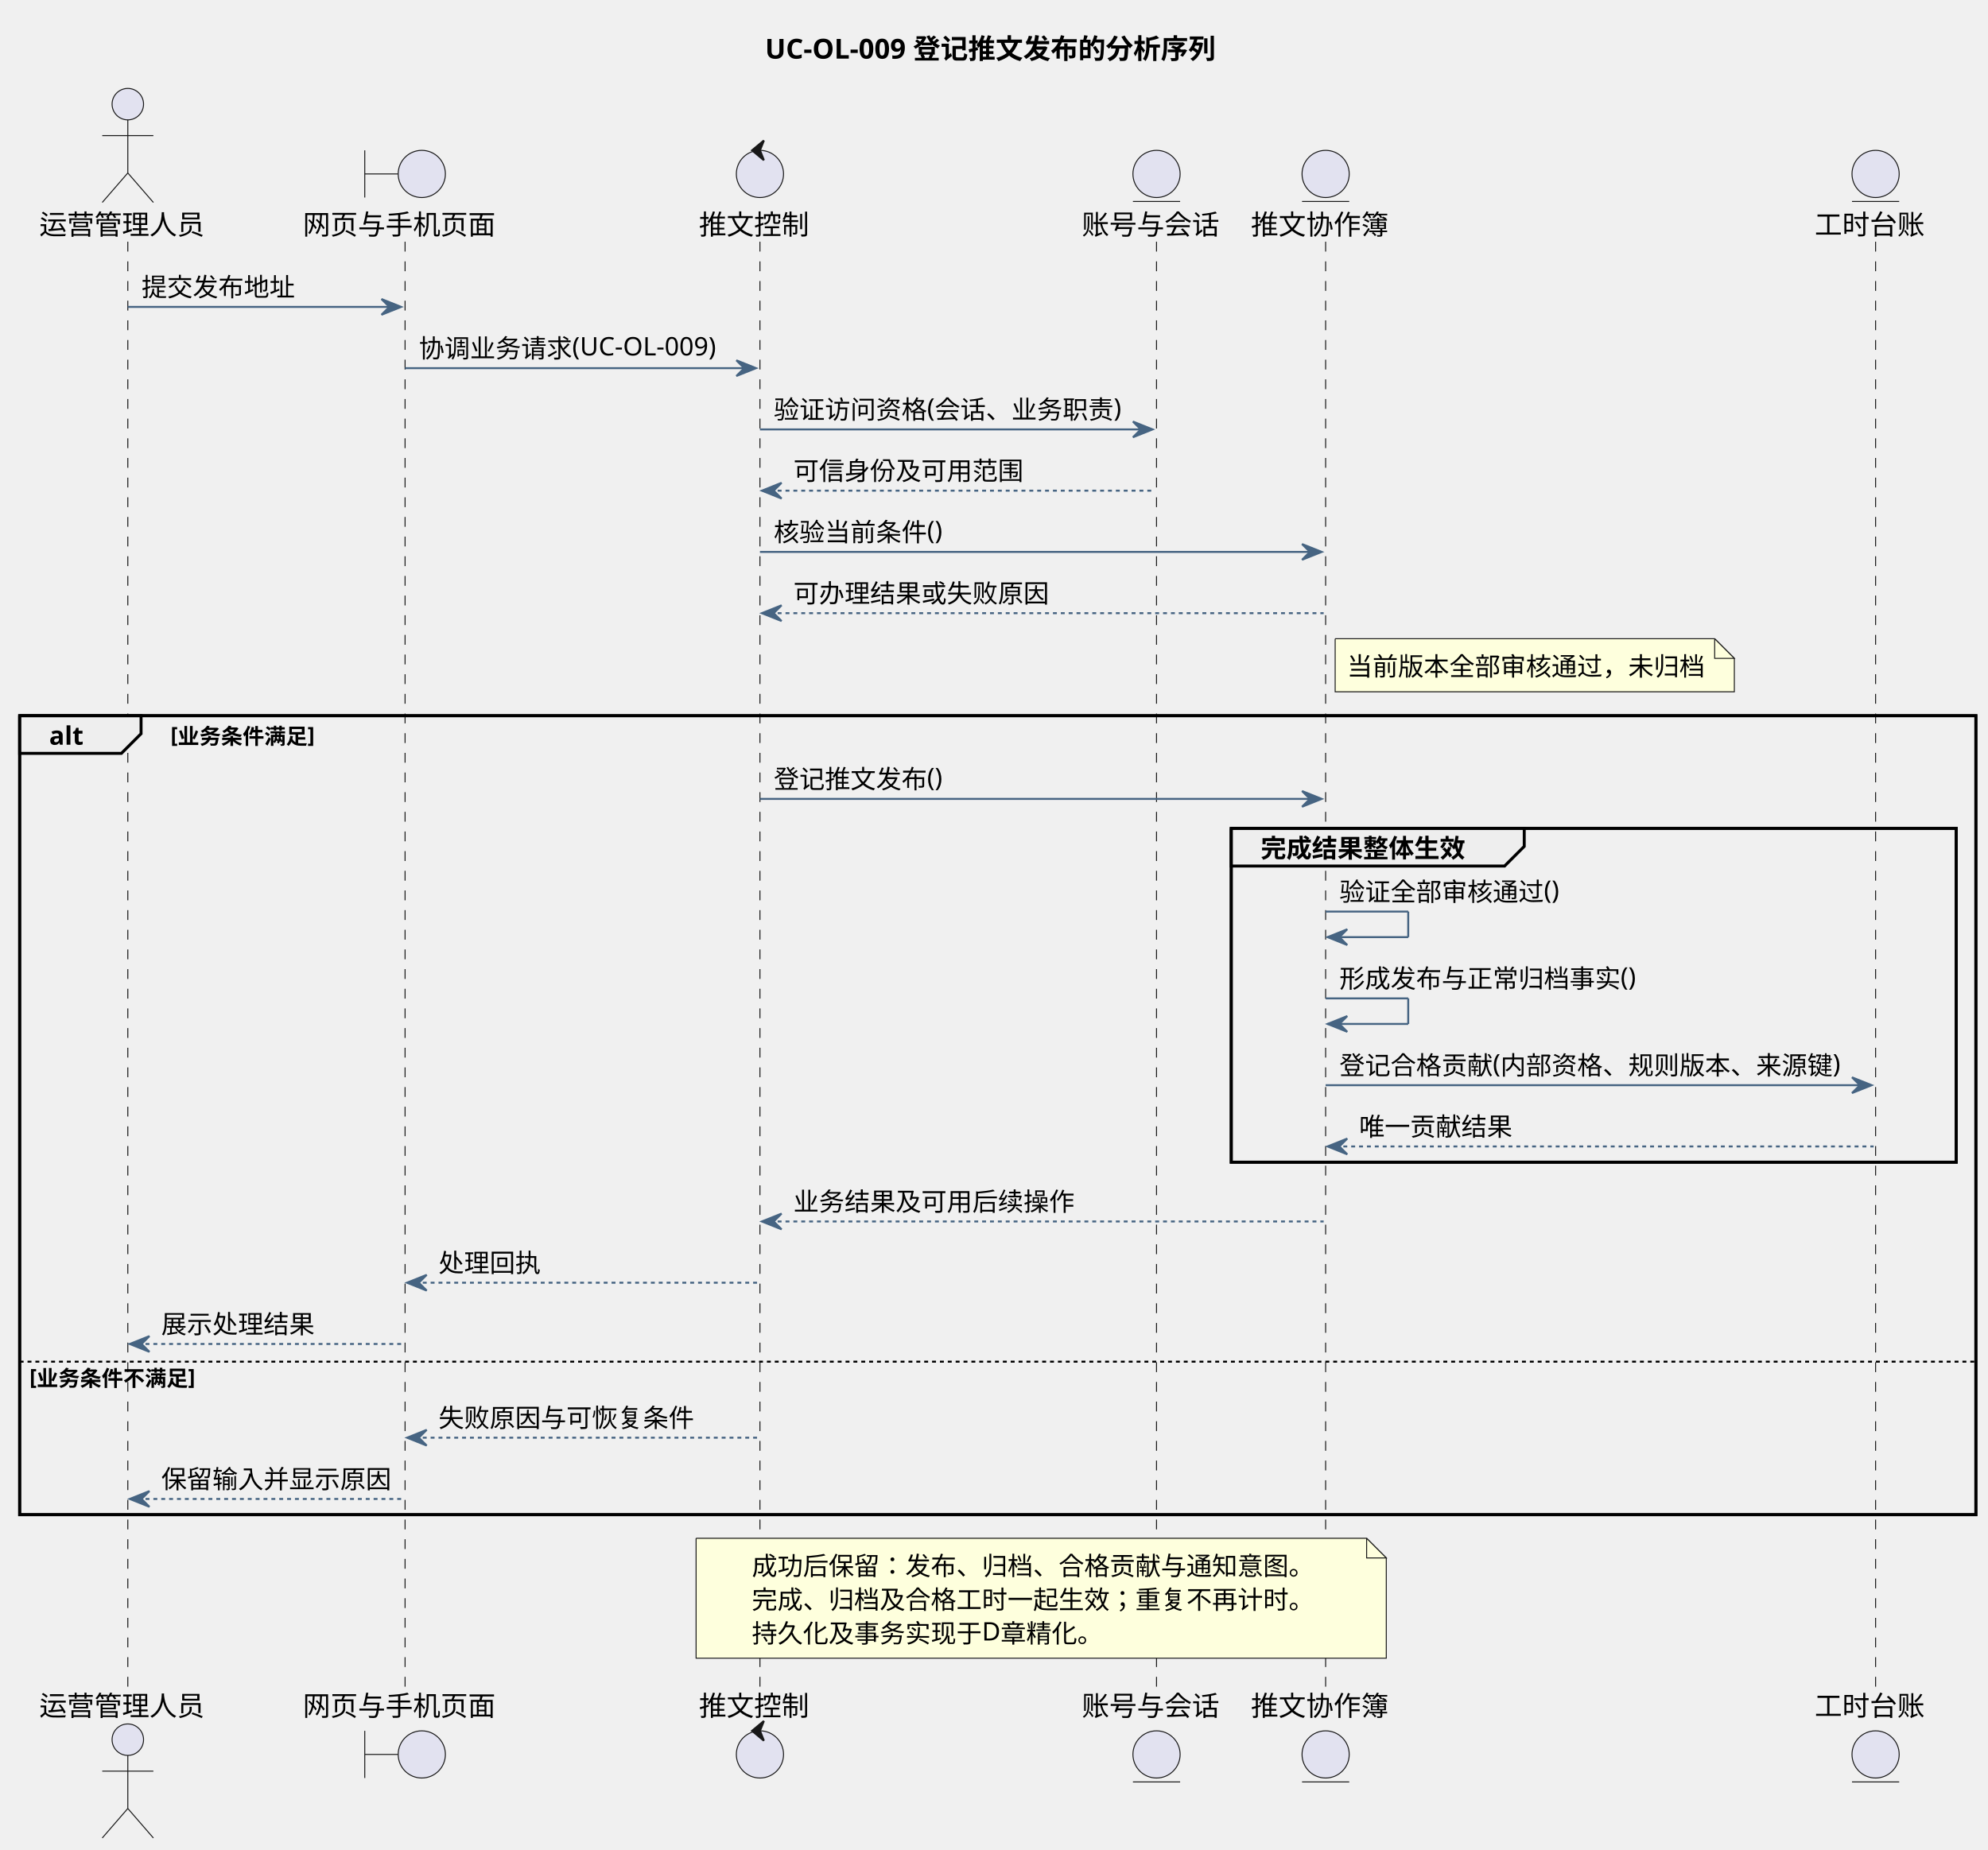
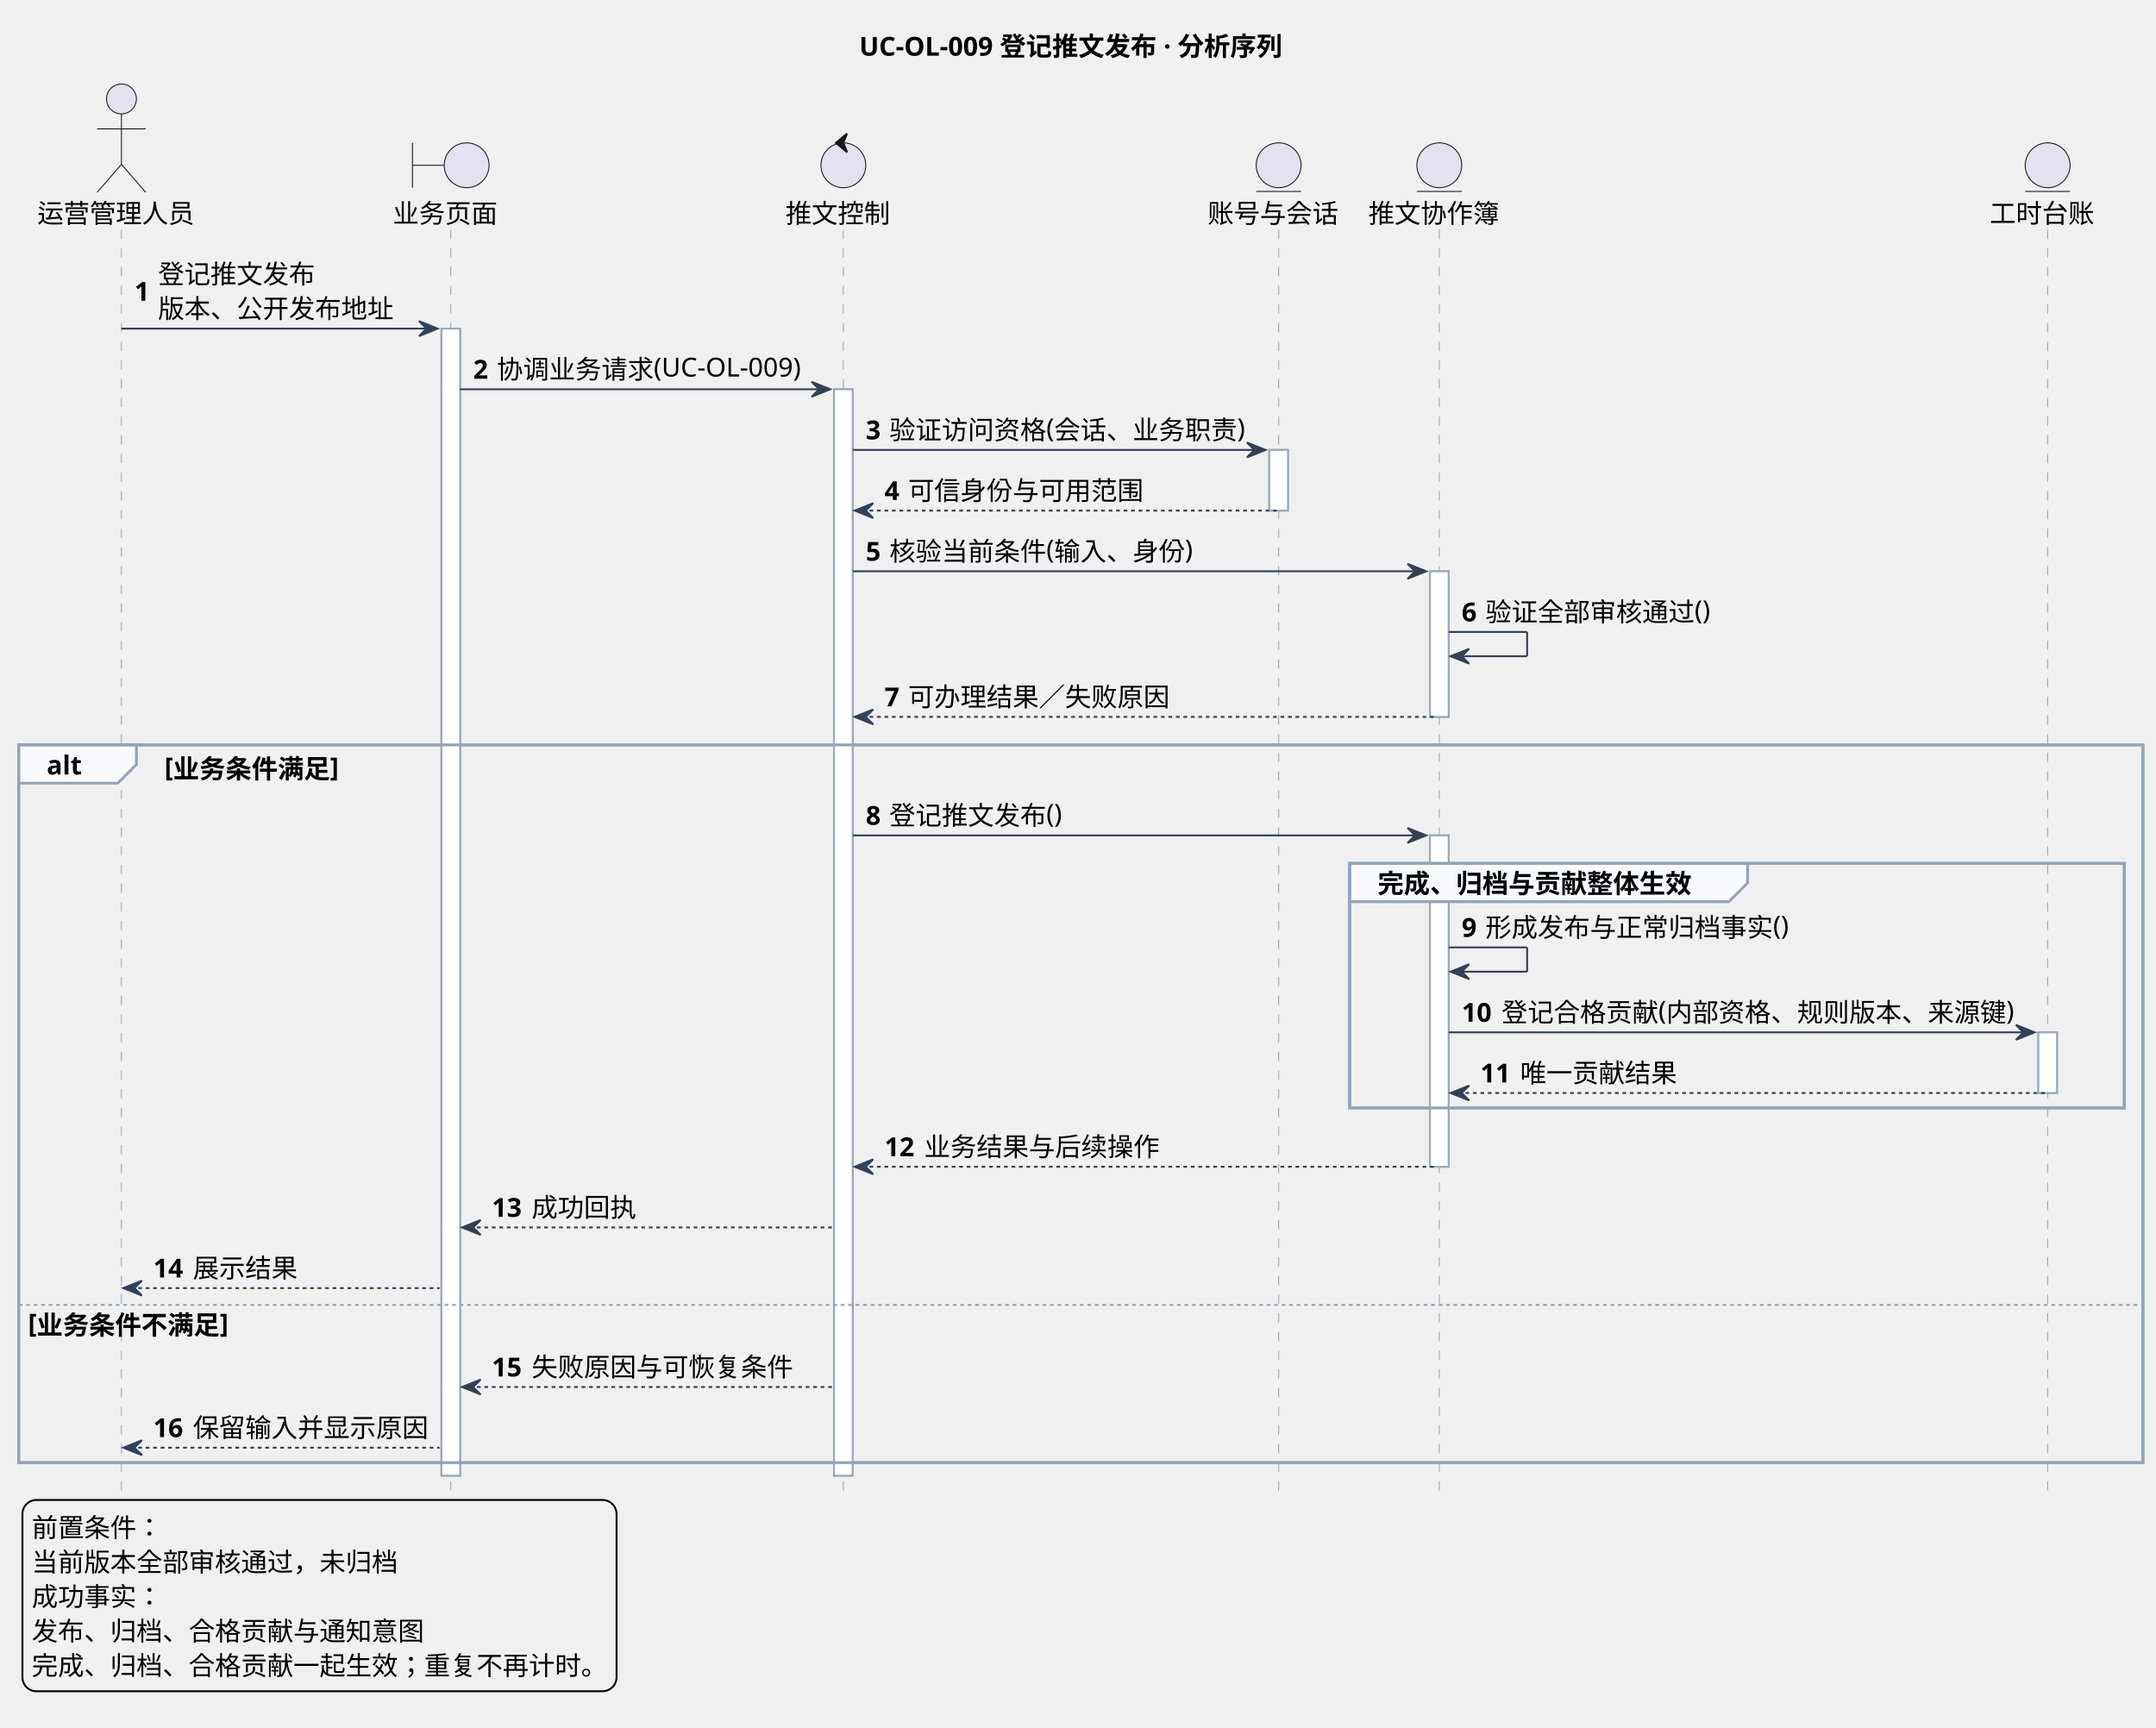
- <svg xmlns="http://www.w3.org/2000/svg" contentStyleType="text/css" height="941px" preserveAspectRatio="none" style="width:1011px;height:941px;background:#FFFFFF;" version="1.1" viewBox="0 0 1011 941" width="1011px" zoomAndPan="magnify">
+ <svg xmlns="http://www.w3.org/2000/svg" contentStyleType="text/css" height="925px" preserveAspectRatio="none" style="width:1154px;height:925px;background:#FFFFFF;" version="1.1" viewBox="0 0 1154 925" width="1154px" zoomAndPan="magnify">
  <defs />
  <g>
-     <text fill="#000000" font-family="Microsoft YaHei" font-size="14" font-weight="bold" lengthAdjust="spacing" textLength="235.703" x="389.067" y="29.814">UC-OL-009 登记推文发布的分析序列</text>
-     <rect fill="none" height="406.411" style="stroke:#000000;stroke-width:1.5;" width="994.837" x="10" y="364.059" />
-     <rect fill="none" height="169.789" style="stroke:#000000;stroke-width:1.5;" width="368.684" x="626.153" y="421.375" />
-     <line style="stroke:#181818;stroke-width:0.5;stroke-dasharray:5.0,5.0;" x1="65" x2="65" y1="122.955" y2="858.943" />
-     <line style="stroke:#181818;stroke-width:0.5;stroke-dasharray:5.0,5.0;" x1="206" x2="206" y1="122.955" y2="858.943" />
-     <line style="stroke:#181818;stroke-width:0.5;stroke-dasharray:5.0,5.0;" x1="386.47" x2="386.47" y1="122.955" y2="858.943" />
-     <line style="stroke:#181818;stroke-width:0.5;stroke-dasharray:5.0,5.0;" x1="588.153" x2="588.153" y1="122.955" y2="858.943" />
-     <line style="stroke:#181818;stroke-width:0.5;stroke-dasharray:5.0,5.0;" x1="674.153" x2="674.153" y1="122.955" y2="858.943" />
-     <line style="stroke:#181818;stroke-width:0.5;stroke-dasharray:5.0,5.0;" x1="953.837" x2="953.837" y1="122.955" y2="858.943" />
+     <text fill="#000000" font-family="Microsoft YaHei" font-size="14" font-weight="bold" lengthAdjust="spacing" textLength="236.195" x="459.908" y="29.814">UC-OL-009 登记推文发布 · 分析序列</text>
+     <rect fill="#FFFFFF" height="614.073" style="stroke:#9AA8B8;stroke-width:1.0;" width="10" x="236.268" y="175.91" />
+     <rect fill="#FFFFFF" height="581.596" style="stroke:#9AA8B8;stroke-width:1.0;" width="10" x="446.407" y="208.388" />
+     <rect fill="#FFFFFF" height="32.477" style="stroke:#9AA8B8;stroke-width:1.0;" width="10" x="679.393" y="240.865" />
+     <rect fill="#FFFFFF" height="77.955" style="stroke:#9AA8B8;stroke-width:1.0;" width="10" x="765.393" y="305.82" />
+     <rect fill="#FFFFFF" height="177.388" style="stroke:#9AA8B8;stroke-width:1.0;" width="10" x="765.393" y="447.208" />
+     <rect fill="#FFFFFF" height="32.477" style="stroke:#9AA8B8;stroke-width:1.0;" width="10" x="1091.012" y="552.641" />
+     <rect fill="none" height="384.208" style="stroke:#94A3B8;stroke-width:1.5;" width="1137.012" x="10" y="398.775" />
+     <rect fill="none" height="130.91" style="stroke:#94A3B8;stroke-width:1.5;" width="414.619" x="722.393" y="462.208" />
+     <line style="stroke:#9AA8B8;stroke-width:0.5;stroke-dasharray:5.0,5.0;" x1="65" x2="65" y1="122.955" y2="799.983" />
+     <line style="stroke:#9AA8B8;stroke-width:0.5;stroke-dasharray:5.0,5.0;" x1="241.268" x2="241.268" y1="122.955" y2="799.983" />
+     <line style="stroke:#9AA8B8;stroke-width:0.5;stroke-dasharray:5.0,5.0;" x1="451.407" x2="451.407" y1="122.955" y2="799.983" />
+     <line style="stroke:#9AA8B8;stroke-width:0.5;stroke-dasharray:5.0,5.0;" x1="684.393" x2="684.393" y1="122.955" y2="799.983" />
+     <line style="stroke:#9AA8B8;stroke-width:0.5;stroke-dasharray:5.0,5.0;" x1="770.393" x2="770.393" y1="122.955" y2="799.983" />
+     <line style="stroke:#9AA8B8;stroke-width:0.5;stroke-dasharray:5.0,5.0;" x1="1096.012" x2="1096.012" y1="122.955" y2="799.983" />
    <text fill="#000000" font-family="Microsoft YaHei" font-size="14" lengthAdjust="spacing" textLength="84" x="20" y="119.291">运营管理人员</text>
    <ellipse cx="65" cy="52.977" fill="#E2E2F0" rx="8" ry="8" style="stroke:#181818;stroke-width:0.5;" />
    <path d="M65,60.977 L65,87.978 M52,68.978 L78,68.978 M65,87.978 L52,102.978 M65,87.978 L78,102.978 " fill="none" style="stroke:#181818;stroke-width:0.5;" />
-     <text fill="#000000" font-family="Microsoft YaHei" font-size="14" lengthAdjust="spacing" textLength="84" x="20" y="872.756">运营管理人员</text>
-     <ellipse cx="65" cy="884.92" fill="#E2E2F0" rx="8" ry="8" style="stroke:#181818;stroke-width:0.5;" />
-     <path d="M65,892.92 L65,919.92 M52,900.92 L78,900.92 M65,919.92 L52,934.92 M65,919.92 L78,934.92 " fill="none" style="stroke:#181818;stroke-width:0.5;" />
-     <text fill="#000000" font-family="Microsoft YaHei" font-size="14" lengthAdjust="spacing" textLength="98" x="154" y="119.291">网页与手机页面</text>
-     <path d="M185.5,76.478 L185.5,100.478 M185.5,88.478 L202.5,88.478 " fill="none" style="stroke:#181818;stroke-width:0.5;" />
-     <ellipse cx="214.5" cy="88.478" fill="#E2E2F0" rx="12" ry="12" style="stroke:#181818;stroke-width:0.5;" />
-     <text fill="#000000" font-family="Microsoft YaHei" font-size="14" lengthAdjust="spacing" textLength="98" x="154" y="872.756">网页与手机页面</text>
-     <path d="M185.5,880.42 L185.5,904.42 M185.5,892.42 L202.5,892.42 " fill="none" style="stroke:#181818;stroke-width:0.5;" />
-     <ellipse cx="214.5" cy="892.42" fill="#E2E2F0" rx="12" ry="12" style="stroke:#181818;stroke-width:0.5;" />
-     <text fill="#000000" font-family="Microsoft YaHei" font-size="14" lengthAdjust="spacing" textLength="56" x="355.47" y="119.291">推文控制</text>
-     <ellipse cx="386.47" cy="88.478" fill="#E2E2F0" rx="12" ry="12" style="stroke:#181818;stroke-width:0.5;" />
-     <polygon fill="#181818" points="382.47,76.478,388.47,71.478,386.47,76.478,388.47,81.478,382.47,76.478" style="stroke:#181818;stroke-width:1.0;" />
-     <text fill="#000000" font-family="Microsoft YaHei" font-size="14" lengthAdjust="spacing" textLength="56" x="355.47" y="872.756">推文控制</text>
-     <ellipse cx="386.47" cy="892.42" fill="#E2E2F0" rx="12" ry="12" style="stroke:#181818;stroke-width:0.5;" />
-     <polygon fill="#181818" points="382.47,880.42,388.47,875.42,386.47,880.42,388.47,885.42,382.47,880.42" style="stroke:#181818;stroke-width:1.0;" />
-     <text fill="#000000" font-family="Microsoft YaHei" font-size="14" lengthAdjust="spacing" textLength="70" x="550.153" y="119.291">账号与会话</text>
-     <ellipse cx="588.153" cy="88.478" fill="#E2E2F0" rx="12" ry="12" style="stroke:#181818;stroke-width:0.5;" />
-     <line style="stroke:#181818;stroke-width:0.5;" x1="576.153" x2="600.153" y1="102.478" y2="102.478" />
-     <text fill="#000000" font-family="Microsoft YaHei" font-size="14" lengthAdjust="spacing" textLength="70" x="550.153" y="872.756">账号与会话</text>
-     <ellipse cx="588.153" cy="892.42" fill="#E2E2F0" rx="12" ry="12" style="stroke:#181818;stroke-width:0.5;" />
-     <line style="stroke:#181818;stroke-width:0.5;" x1="576.153" x2="600.153" y1="906.42" y2="906.42" />
-     <text fill="#000000" font-family="Microsoft YaHei" font-size="14" lengthAdjust="spacing" textLength="70" x="636.153" y="119.291">推文协作簿</text>
-     <ellipse cx="674.153" cy="88.478" fill="#E2E2F0" rx="12" ry="12" style="stroke:#181818;stroke-width:0.5;" />
-     <line style="stroke:#181818;stroke-width:0.5;" x1="662.153" x2="686.153" y1="102.478" y2="102.478" />
-     <text fill="#000000" font-family="Microsoft YaHei" font-size="14" lengthAdjust="spacing" textLength="70" x="636.153" y="872.756">推文协作簿</text>
-     <ellipse cx="674.153" cy="892.42" fill="#E2E2F0" rx="12" ry="12" style="stroke:#181818;stroke-width:0.5;" />
-     <line style="stroke:#181818;stroke-width:0.5;" x1="662.153" x2="686.153" y1="906.42" y2="906.42" />
-     <text fill="#000000" font-family="Microsoft YaHei" font-size="14" lengthAdjust="spacing" textLength="56" x="922.837" y="119.291">工时台账</text>
-     <ellipse cx="953.837" cy="88.478" fill="#E2E2F0" rx="12" ry="12" style="stroke:#181818;stroke-width:0.5;" />
-     <line style="stroke:#181818;stroke-width:0.5;" x1="941.837" x2="965.837" y1="102.478" y2="102.478" />
-     <text fill="#000000" font-family="Microsoft YaHei" font-size="14" lengthAdjust="spacing" textLength="56" x="922.837" y="872.756">工时台账</text>
-     <ellipse cx="953.837" cy="892.42" fill="#E2E2F0" rx="12" ry="12" style="stroke:#181818;stroke-width:0.5;" />
-     <line style="stroke:#181818;stroke-width:0.5;" x1="941.837" x2="965.837" y1="906.42" y2="906.42" />
-     <polygon fill="#466482" points="194,152.113,204,156.113,194,160.113,198,156.113" style="stroke:#466482;stroke-width:1.0;" />
-     <line style="stroke:#466482;stroke-width:1.0;" x1="65" x2="200" y1="156.113" y2="156.113" />
-     <text fill="#000000" font-family="Microsoft YaHei" font-size="13" lengthAdjust="spacing" textLength="78" x="72" y="150.71">提交发布地址</text>
-     <polygon fill="#466482" points="374.47,183.27,384.47,187.27,374.47,191.27,378.47,187.27" style="stroke:#466482;stroke-width:1.0;" />
-     <line style="stroke:#466482;stroke-width:1.0;" x1="206" x2="380.47" y1="187.27" y2="187.27" />
-     <text fill="#000000" font-family="Microsoft YaHei" font-size="13" lengthAdjust="spacing" textLength="156.47" x="213" y="181.868">协调业务请求(UC-OL-009)</text>
-     <polygon fill="#466482" points="576.153,214.428,586.153,218.428,576.153,222.428,580.153,218.428" style="stroke:#466482;stroke-width:1.0;" />
-     <line style="stroke:#466482;stroke-width:1.0;" x1="386.47" x2="582.153" y1="218.428" y2="218.428" />
-     <text fill="#000000" font-family="Microsoft YaHei" font-size="13" lengthAdjust="spacing" textLength="177.684" x="393.47" y="213.026">验证访问资格(会话、业务职责)</text>
-     <polygon fill="#466482" points="397.47,245.586,387.47,249.586,397.47,253.586,393.47,249.586" style="stroke:#466482;stroke-width:1.0;" />
-     <line style="stroke:#466482;stroke-width:1.0;stroke-dasharray:2.0,2.0;" x1="391.47" x2="587.153" y1="249.586" y2="249.586" />
-     <text fill="#000000" font-family="Microsoft YaHei" font-size="13" lengthAdjust="spacing" textLength="117" x="403.47" y="244.184">可信身份及可用范围</text>
-     <polygon fill="#466482" points="662.153,276.744,672.153,280.744,662.153,284.744,666.153,280.744" style="stroke:#466482;stroke-width:1.0;" />
-     <line style="stroke:#466482;stroke-width:1.0;" x1="386.47" x2="668.153" y1="280.744" y2="280.744" />
-     <text fill="#000000" font-family="Microsoft YaHei" font-size="13" lengthAdjust="spacing" textLength="86.684" x="393.47" y="275.341">核验当前条件()</text>
-     <polygon fill="#466482" points="397.47,307.901,387.47,311.901,397.47,315.901,393.47,311.901" style="stroke:#466482;stroke-width:1.0;" />
-     <line style="stroke:#466482;stroke-width:1.0;stroke-dasharray:2.0,2.0;" x1="391.47" x2="673.153" y1="311.901" y2="311.901" />
-     <text fill="#000000" font-family="Microsoft YaHei" font-size="13" lengthAdjust="spacing" textLength="130" x="403.47" y="306.499">可办理结果或失败原因</text>
-     <path d="M679,324.901 L679,351.901 L882,351.901 L882,334.901 L872,324.901 L679,324.901 " fill="#FEFFDD" style="stroke:#181818;stroke-width:0.5;" />
-     <path d="M872,324.901 L872,334.901 L882,334.901 L872,324.901 " fill="#FEFFDD" style="stroke:#181818;stroke-width:0.5;" />
-     <text fill="#000000" font-family="Microsoft YaHei" font-size="13" lengthAdjust="spacing" textLength="182" x="685" y="343.657">当前版本全部审核通过，未归档</text>
-     <path d="M10,364.059 L71.739,364.059 L71.739,373.217 L61.739,383.217 L10,383.217 L10,364.059 " fill="#EEEEEE" style="stroke:#000000;stroke-width:1.5;" />
-     <rect fill="none" height="406.411" style="stroke:#000000;stroke-width:1.5;" width="994.837" x="10" y="364.059" />
-     <text fill="#000000" font-family="Microsoft YaHei" font-size="13" font-weight="bold" lengthAdjust="spacing" textLength="16.739" x="25" y="378.815">alt</text>
-     <text fill="#000000" font-family="Microsoft YaHei" font-size="11" font-weight="bold" lengthAdjust="spacing" textLength="74.572" x="86.739" y="377.698">[业务条件满足]</text>
-     <polygon fill="#466482" points="662.153,402.375,672.153,406.375,662.153,410.375,666.153,406.375" style="stroke:#466482;stroke-width:1.0;" />
-     <line style="stroke:#466482;stroke-width:1.0;" x1="386.47" x2="668.153" y1="406.375" y2="406.375" />
-     <text fill="#000000" font-family="Microsoft YaHei" font-size="13" lengthAdjust="spacing" textLength="86.684" x="393.47" y="400.972">登记推文发布()</text>
-     <path d="M626.153,421.375 L775.153,421.375 L775.153,430.532 L765.153,440.532 L626.153,440.532 L626.153,421.375 " fill="#EEEEEE" style="stroke:#000000;stroke-width:1.5;" />
-     <rect fill="none" height="169.789" style="stroke:#000000;stroke-width:1.5;" width="368.684" x="626.153" y="421.375" />
-     <text fill="#000000" font-family="Microsoft YaHei" font-size="13" font-weight="bold" lengthAdjust="spacing" textLength="104" x="641.153" y="436.13">完成结果整体生效</text>
-     <line style="stroke:#466482;stroke-width:1.0;" x1="674.153" x2="716.153" y1="463.69" y2="463.69" />
-     <line style="stroke:#466482;stroke-width:1.0;" x1="716.153" x2="716.153" y1="463.69" y2="476.69" />
-     <line style="stroke:#466482;stroke-width:1.0;" x1="675.153" x2="716.153" y1="476.69" y2="476.69" />
-     <polygon fill="#466482" points="685.153,472.69,675.153,476.69,685.153,480.69,681.153,476.69" style="stroke:#466482;stroke-width:1.0;" />
-     <text fill="#000000" font-family="Microsoft YaHei" font-size="13" lengthAdjust="spacing" textLength="112.684" x="681.153" y="458.288">验证全部审核通过()</text>
-     <line style="stroke:#466482;stroke-width:1.0;" x1="674.153" x2="716.153" y1="507.848" y2="507.848" />
-     <line style="stroke:#466482;stroke-width:1.0;" x1="716.153" x2="716.153" y1="507.848" y2="520.848" />
-     <line style="stroke:#466482;stroke-width:1.0;" x1="675.153" x2="716.153" y1="520.848" y2="520.848" />
-     <polygon fill="#466482" points="685.153,516.848,675.153,520.848,685.153,524.848,681.153,520.848" style="stroke:#466482;stroke-width:1.0;" />
-     <text fill="#000000" font-family="Microsoft YaHei" font-size="13" lengthAdjust="spacing" textLength="151.684" x="681.153" y="502.445">形成发布与正常归档事实()</text>
-     <polygon fill="#466482" points="941.837,548.005,951.837,552.005,941.837,556.005,945.837,552.005" style="stroke:#466482;stroke-width:1.0;" />
-     <line style="stroke:#466482;stroke-width:1.0;" x1="674.153" x2="947.837" y1="552.005" y2="552.005" />
-     <text fill="#000000" font-family="Microsoft YaHei" font-size="13" lengthAdjust="spacing" textLength="255.684" x="681.153" y="546.603">登记合格贡献(内部资格、规则版本、来源键)</text>
-     <polygon fill="#466482" points="685.153,579.163,675.153,583.163,685.153,587.163,681.153,583.163" style="stroke:#466482;stroke-width:1.0;" />
-     <line style="stroke:#466482;stroke-width:1.0;stroke-dasharray:2.0,2.0;" x1="679.153" x2="952.837" y1="583.163" y2="583.163" />
-     <text fill="#000000" font-family="Microsoft YaHei" font-size="13" lengthAdjust="spacing" textLength="78" x="691.153" y="577.761">唯一贡献结果</text>
-     <polygon fill="#466482" points="397.47,617.321,387.47,621.321,397.47,625.321,393.47,621.321" style="stroke:#466482;stroke-width:1.0;" />
-     <line style="stroke:#466482;stroke-width:1.0;stroke-dasharray:2.0,2.0;" x1="391.47" x2="673.153" y1="621.321" y2="621.321" />
-     <text fill="#000000" font-family="Microsoft YaHei" font-size="13" lengthAdjust="spacing" textLength="143" x="403.47" y="615.918">业务结果及可用后续操作</text>
-     <polygon fill="#466482" points="217,648.479,207,652.479,217,656.479,213,652.479" style="stroke:#466482;stroke-width:1.0;" />
-     <line style="stroke:#466482;stroke-width:1.0;stroke-dasharray:2.0,2.0;" x1="211" x2="385.47" y1="652.479" y2="652.479" />
-     <text fill="#000000" font-family="Microsoft YaHei" font-size="13" lengthAdjust="spacing" textLength="52" x="223" y="647.076">处理回执</text>
-     <polygon fill="#466482" points="76,679.636,66,683.636,76,687.636,72,683.636" style="stroke:#466482;stroke-width:1.0;" />
-     <line style="stroke:#466482;stroke-width:1.0;stroke-dasharray:2.0,2.0;" x1="70" x2="205" y1="683.636" y2="683.636" />
-     <text fill="#000000" font-family="Microsoft YaHei" font-size="13" lengthAdjust="spacing" textLength="78" x="82" y="678.234">展示处理结果</text>
-     <line style="stroke:#000000;stroke-width:1.0;stroke-dasharray:2.0,2.0;" x1="10" x2="1004.837" y1="692.636" y2="692.636" />
-     <text fill="#000000" font-family="Microsoft YaHei" font-size="11" font-weight="bold" lengthAdjust="spacing" textLength="85.572" x="15" y="704.275">[业务条件不满足]</text>
-     <polygon fill="#466482" points="217,727.312,207,731.312,217,735.312,213,731.312" style="stroke:#466482;stroke-width:1.0;" />
-     <line style="stroke:#466482;stroke-width:1.0;stroke-dasharray:2.0,2.0;" x1="211" x2="385.47" y1="731.312" y2="731.312" />
-     <text fill="#000000" font-family="Microsoft YaHei" font-size="13" lengthAdjust="spacing" textLength="130" x="223" y="725.91">失败原因与可恢复条件</text>
-     <polygon fill="#466482" points="76,758.47,66,762.47,76,766.47,72,762.47" style="stroke:#466482;stroke-width:1.0;" />
-     <line style="stroke:#466482;stroke-width:1.0;stroke-dasharray:2.0,2.0;" x1="70" x2="205" y1="762.47" y2="762.47" />
-     <text fill="#000000" font-family="Microsoft YaHei" font-size="13" lengthAdjust="spacing" textLength="117" x="82" y="757.067">保留输入并显示原因</text>
-     <path d="M354,782.47 L354,843.47 L705,843.47 L705,792.47 L695,782.47 L354,782.47 " fill="#FEFFDD" style="stroke:#181818;stroke-width:0.5;" />
-     <path d="M695,782.47 L695,792.47 L705,792.47 L695,782.47 " fill="#FEFFDD" style="stroke:#181818;stroke-width:0.5;" />
-     <text fill="#000000" font-family="Microsoft YaHei" font-size="13" lengthAdjust="spacing" textLength="286" x="382.342" y="801.225">成功后保留：发布、归档、合格贡献与通知意图。</text>
-     <text fill="#000000" font-family="Microsoft YaHei" font-size="13" lengthAdjust="spacing" textLength="286" x="382.342" y="818.383">完成、归档及合格工时一起生效；重复不再计时。</text>
-     <text fill="#000000" font-family="Microsoft YaHei" font-size="13" lengthAdjust="spacing" textLength="178.902" x="382.342" y="835.54">持久化及事务实现于D章精化。</text>
+     <text fill="#000000" font-family="Microsoft YaHei" font-size="14" lengthAdjust="spacing" textLength="56" x="210.268" y="119.291">业务页面</text>
+     <path d="M220.768,76.478 L220.768,100.478 M220.768,88.478 L237.768,88.478 " fill="none" style="stroke:#181818;stroke-width:0.5;" />
+     <ellipse cx="249.768" cy="88.478" fill="#E2E2F0" rx="12" ry="12" style="stroke:#181818;stroke-width:0.5;" />
+     <text fill="#000000" font-family="Microsoft YaHei" font-size="14" lengthAdjust="spacing" textLength="56" x="420.407" y="119.291">推文控制</text>
+     <ellipse cx="451.407" cy="88.478" fill="#E2E2F0" rx="12" ry="12" style="stroke:#181818;stroke-width:0.5;" />
+     <polygon fill="#181818" points="447.407,76.478,453.407,71.478,451.407,76.478,453.407,81.478,447.407,76.478" style="stroke:#181818;stroke-width:1.0;" />
+     <text fill="#000000" font-family="Microsoft YaHei" font-size="14" lengthAdjust="spacing" textLength="70" x="646.393" y="119.291">账号与会话</text>
+     <ellipse cx="684.393" cy="88.478" fill="#E2E2F0" rx="12" ry="12" style="stroke:#181818;stroke-width:0.5;" />
+     <line style="stroke:#181818;stroke-width:0.5;" x1="672.393" x2="696.393" y1="102.478" y2="102.478" />
+     <text fill="#000000" font-family="Microsoft YaHei" font-size="14" lengthAdjust="spacing" textLength="70" x="732.393" y="119.291">推文协作簿</text>
+     <ellipse cx="770.393" cy="88.478" fill="#E2E2F0" rx="12" ry="12" style="stroke:#181818;stroke-width:0.5;" />
+     <line style="stroke:#181818;stroke-width:0.5;" x1="758.393" x2="782.393" y1="102.478" y2="102.478" />
+     <text fill="#000000" font-family="Microsoft YaHei" font-size="14" lengthAdjust="spacing" textLength="56" x="1065.012" y="119.291">工时台账</text>
+     <ellipse cx="1096.012" cy="88.478" fill="#E2E2F0" rx="12" ry="12" style="stroke:#181818;stroke-width:0.5;" />
+     <line style="stroke:#181818;stroke-width:0.5;" x1="1084.012" x2="1108.012" y1="102.478" y2="102.478" />
+     <rect fill="#FFFFFF" height="614.073" style="stroke:#9AA8B8;stroke-width:1.0;" width="10" x="236.268" y="175.91" />
+     <rect fill="#FFFFFF" height="581.596" style="stroke:#9AA8B8;stroke-width:1.0;" width="10" x="446.407" y="208.388" />
+     <rect fill="#FFFFFF" height="32.477" style="stroke:#9AA8B8;stroke-width:1.0;" width="10" x="679.393" y="240.865" />
+     <rect fill="#FFFFFF" height="77.955" style="stroke:#9AA8B8;stroke-width:1.0;" width="10" x="765.393" y="305.82" />
+     <rect fill="#FFFFFF" height="177.388" style="stroke:#9AA8B8;stroke-width:1.0;" width="10" x="765.393" y="447.208" />
+     <rect fill="#FFFFFF" height="32.477" style="stroke:#9AA8B8;stroke-width:1.0;" width="10" x="1091.012" y="552.641" />
+     <polygon fill="#334155" points="224.268,171.91,234.268,175.91,224.268,179.91,228.268,175.91" style="stroke:#334155;stroke-width:1.0;" />
+     <line style="stroke:#334155;stroke-width:1.0;" x1="65" x2="230.268" y1="175.91" y2="175.91" />
+     <text fill="#000000" font-family="Microsoft YaHei" font-size="14" font-weight="bold" lengthAdjust="spacing" textLength="8.634" x="72" y="161.007">1</text>
+     <text fill="#000000" font-family="Microsoft YaHei" font-size="14" lengthAdjust="spacing" textLength="84" x="84.634" y="151.769">登记推文发布</text>
+     <text fill="#000000" font-family="Microsoft YaHei" font-size="14" lengthAdjust="spacing" textLength="126" x="84.634" y="170.246">版本、公开发布地址</text>
+     <polygon fill="#334155" points="434.407,204.388,444.407,208.388,434.407,212.388,438.407,208.388" style="stroke:#334155;stroke-width:1.0;" />
+     <line style="stroke:#334155;stroke-width:1.0;" x1="246.268" x2="440.407" y1="208.388" y2="208.388" />
+     <text fill="#000000" font-family="Microsoft YaHei" font-size="14" font-weight="bold" lengthAdjust="spacing" textLength="8.634" x="253.268" y="202.724">2</text>
+     <text fill="#000000" font-family="Microsoft YaHei" font-size="14" lengthAdjust="spacing" textLength="168.506" x="265.901" y="202.724">协调业务请求(UC-OL-009)</text>
+     <polygon fill="#334155" points="667.393,236.865,677.393,240.865,667.393,244.865,671.393,240.865" style="stroke:#334155;stroke-width:1.0;" />
+     <line style="stroke:#334155;stroke-width:1.0;" x1="456.407" x2="673.393" y1="240.865" y2="240.865" />
+     <text fill="#000000" font-family="Microsoft YaHei" font-size="14" font-weight="bold" lengthAdjust="spacing" textLength="8.634" x="463.407" y="235.201">3</text>
+     <text fill="#000000" font-family="Microsoft YaHei" font-size="14" lengthAdjust="spacing" textLength="191.352" x="476.041" y="235.201">验证访问资格(会话、业务职责)</text>
+     <polygon fill="#334155" points="467.407,269.343,457.407,273.343,467.407,277.343,463.407,273.343" style="stroke:#334155;stroke-width:1.0;" />
+     <line style="stroke:#334155;stroke-width:1.0;stroke-dasharray:2.0,2.0;" x1="461.407" x2="683.393" y1="273.343" y2="273.343" />
+     <text fill="#000000" font-family="Microsoft YaHei" font-size="14" font-weight="bold" lengthAdjust="spacing" textLength="8.634" x="473.407" y="267.679">4</text>
+     <text fill="#000000" font-family="Microsoft YaHei" font-size="14" lengthAdjust="spacing" textLength="126" x="486.041" y="267.679">可信身份与可用范围</text>
+     <polygon fill="#334155" points="753.393,301.82,763.393,305.82,753.393,309.82,757.393,305.82" style="stroke:#334155;stroke-width:1.0;" />
+     <line style="stroke:#334155;stroke-width:1.0;" x1="456.407" x2="759.393" y1="305.82" y2="305.82" />
+     <text fill="#000000" font-family="Microsoft YaHei" font-size="14" font-weight="bold" lengthAdjust="spacing" textLength="8.634" x="463.407" y="300.156">5</text>
+     <text fill="#000000" font-family="Microsoft YaHei" font-size="14" lengthAdjust="spacing" textLength="163.352" x="476.041" y="300.156">核验当前条件(输入、身份)</text>
+     <line style="stroke:#334155;stroke-width:1.0;" x1="775.393" x2="817.393" y1="338.298" y2="338.298" />
+     <line style="stroke:#334155;stroke-width:1.0;" x1="817.393" x2="817.393" y1="338.298" y2="351.298" />
+     <line style="stroke:#334155;stroke-width:1.0;" x1="776.393" x2="817.393" y1="351.298" y2="351.298" />
+     <polygon fill="#334155" points="786.393,347.298,776.393,351.298,786.393,355.298,782.393,351.298" style="stroke:#334155;stroke-width:1.0;" />
+     <text fill="#000000" font-family="Microsoft YaHei" font-size="14" font-weight="bold" lengthAdjust="spacing" textLength="8.634" x="782.393" y="332.634">6</text>
+     <text fill="#000000" font-family="Microsoft YaHei" font-size="14" lengthAdjust="spacing" textLength="121.352" x="795.026" y="332.634">验证全部审核通过()</text>
+     <polygon fill="#334155" points="467.407,379.775,457.407,383.775,467.407,387.775,463.407,383.775" style="stroke:#334155;stroke-width:1.0;" />
+     <line style="stroke:#334155;stroke-width:1.0;stroke-dasharray:2.0,2.0;" x1="461.407" x2="769.393" y1="383.775" y2="383.775" />
+     <text fill="#000000" font-family="Microsoft YaHei" font-size="14" font-weight="bold" lengthAdjust="spacing" textLength="8.634" x="473.407" y="378.111">7</text>
+     <text fill="#000000" font-family="Microsoft YaHei" font-size="14" lengthAdjust="spacing" textLength="140" x="486.041" y="378.111">可办理结果／失败原因</text>
+     <path d="M10,398.775 L73.026,398.775 L73.026,409.253 L63.026,419.253 L10,419.253 L10,398.775 " fill="#F8FAFC" style="stroke:#94A3B8;stroke-width:1.5;" />
+     <rect fill="none" height="384.208" style="stroke:#94A3B8;stroke-width:1.5;" width="1137.012" x="10" y="398.775" />
+     <text fill="#000000" font-family="Microsoft YaHei" font-size="14" font-weight="bold" lengthAdjust="spacing" textLength="18.026" x="25" y="414.589">alt</text>
+     <text fill="#000000" font-family="Microsoft YaHei" font-size="14" font-weight="bold" lengthAdjust="spacing" textLength="94.91" x="88.026" y="415.589">[业务条件满足]</text>
+     <polygon fill="#334155" points="753.393,443.208,763.393,447.208,753.393,451.208,757.393,447.208" style="stroke:#334155;stroke-width:1.0;" />
+     <line style="stroke:#334155;stroke-width:1.0;" x1="456.407" x2="759.393" y1="447.208" y2="447.208" />
+     <text fill="#000000" font-family="Microsoft YaHei" font-size="14" font-weight="bold" lengthAdjust="spacing" textLength="8.634" x="463.407" y="441.544">8</text>
+     <text fill="#000000" font-family="Microsoft YaHei" font-size="14" lengthAdjust="spacing" textLength="93.352" x="476.041" y="441.544">登记推文发布()</text>
+     <path d="M722.393,462.208 L935.393,462.208 L935.393,472.685 L925.393,482.685 L722.393,482.685 L722.393,462.208 " fill="#F8FAFC" style="stroke:#94A3B8;stroke-width:1.5;" />
+     <rect fill="none" height="130.91" style="stroke:#94A3B8;stroke-width:1.5;" width="414.619" x="722.393" y="462.208" />
+     <text fill="#000000" font-family="Microsoft YaHei" font-size="14" font-weight="bold" lengthAdjust="spacing" textLength="168" x="737.393" y="478.022">完成、归档与贡献整体生效</text>
+     <line style="stroke:#334155;stroke-width:1.0;" x1="775.393" x2="817.393" y1="507.163" y2="507.163" />
+     <line style="stroke:#334155;stroke-width:1.0;" x1="817.393" x2="817.393" y1="507.163" y2="520.163" />
+     <line style="stroke:#334155;stroke-width:1.0;" x1="776.393" x2="817.393" y1="520.163" y2="520.163" />
+     <polygon fill="#334155" points="786.393,516.163,776.393,520.163,786.393,524.163,782.393,520.163" style="stroke:#334155;stroke-width:1.0;" />
+     <text fill="#000000" font-family="Microsoft YaHei" font-size="14" font-weight="bold" lengthAdjust="spacing" textLength="8.634" x="782.393" y="501.499">9</text>
+     <text fill="#000000" font-family="Microsoft YaHei" font-size="14" lengthAdjust="spacing" textLength="163.352" x="795.026" y="501.499">形成发布与正常归档事实()</text>
+     <polygon fill="#334155" points="1079.012,548.641,1089.012,552.641,1079.012,556.641,1083.012,552.641" style="stroke:#334155;stroke-width:1.0;" />
+     <line style="stroke:#334155;stroke-width:1.0;" x1="775.393" x2="1085.012" y1="552.641" y2="552.641" />
+     <text fill="#000000" font-family="Microsoft YaHei" font-size="14" font-weight="bold" lengthAdjust="spacing" textLength="17.268" x="782.393" y="546.977">10</text>
+     <text fill="#000000" font-family="Microsoft YaHei" font-size="14" lengthAdjust="spacing" textLength="275.352" x="803.66" y="546.977">登记合格贡献(内部资格、规则版本、来源键)</text>
+     <polygon fill="#334155" points="786.393,581.118,776.393,585.118,786.393,589.118,782.393,585.118" style="stroke:#334155;stroke-width:1.0;" />
+     <line style="stroke:#334155;stroke-width:1.0;stroke-dasharray:2.0,2.0;" x1="780.393" x2="1095.012" y1="585.118" y2="585.118" />
+     <text fill="#000000" font-family="Microsoft YaHei" font-size="14" font-weight="bold" lengthAdjust="spacing" textLength="17.268" x="792.393" y="579.454">11</text>
+     <text fill="#000000" font-family="Microsoft YaHei" font-size="14" lengthAdjust="spacing" textLength="84" x="813.66" y="579.454">唯一贡献结果</text>
+     <polygon fill="#334155" points="467.407,620.596,457.407,624.596,467.407,628.596,463.407,624.596" style="stroke:#334155;stroke-width:1.0;" />
+     <line style="stroke:#334155;stroke-width:1.0;stroke-dasharray:2.0,2.0;" x1="461.407" x2="769.393" y1="624.596" y2="624.596" />
+     <text fill="#000000" font-family="Microsoft YaHei" font-size="14" font-weight="bold" lengthAdjust="spacing" textLength="17.268" x="473.407" y="618.932">12</text>
+     <text fill="#000000" font-family="Microsoft YaHei" font-size="14" lengthAdjust="spacing" textLength="126" x="494.675" y="618.932">业务结果与后续操作</text>
+     <polygon fill="#334155" points="257.268,653.073,247.268,657.073,257.268,661.073,253.268,657.073" style="stroke:#334155;stroke-width:1.0;" />
+     <line style="stroke:#334155;stroke-width:1.0;stroke-dasharray:2.0,2.0;" x1="251.268" x2="445.407" y1="657.073" y2="657.073" />
+     <text fill="#000000" font-family="Microsoft YaHei" font-size="14" font-weight="bold" lengthAdjust="spacing" textLength="17.268" x="263.268" y="651.409">13</text>
+     <text fill="#000000" font-family="Microsoft YaHei" font-size="14" lengthAdjust="spacing" textLength="56" x="284.535" y="651.409">成功回执</text>
+     <polygon fill="#334155" points="76,685.551,66,689.551,76,693.551,72,689.551" style="stroke:#334155;stroke-width:1.0;" />
+     <line style="stroke:#334155;stroke-width:1.0;stroke-dasharray:2.0,2.0;" x1="70" x2="235.268" y1="689.551" y2="689.551" />
+     <text fill="#000000" font-family="Microsoft YaHei" font-size="14" font-weight="bold" lengthAdjust="spacing" textLength="17.268" x="82" y="683.887">14</text>
+     <text fill="#000000" font-family="Microsoft YaHei" font-size="14" lengthAdjust="spacing" textLength="56" x="103.268" y="683.887">展示结果</text>
+     <line style="stroke:#94A3B8;stroke-width:1.0;stroke-dasharray:2.0,2.0;" x1="10" x2="1147.012" y1="698.551" y2="698.551" />
+     <text fill="#000000" font-family="Microsoft YaHei" font-size="14" font-weight="bold" lengthAdjust="spacing" textLength="108.91" x="15" y="713.364">[业务条件不满足]</text>
+     <polygon fill="#334155" points="257.268,738.506,247.268,742.506,257.268,746.506,253.268,742.506" style="stroke:#334155;stroke-width:1.0;" />
+     <line style="stroke:#334155;stroke-width:1.0;stroke-dasharray:2.0,2.0;" x1="251.268" x2="445.407" y1="742.506" y2="742.506" />
+     <text fill="#000000" font-family="Microsoft YaHei" font-size="14" font-weight="bold" lengthAdjust="spacing" textLength="17.268" x="263.268" y="736.842">15</text>
+     <text fill="#000000" font-family="Microsoft YaHei" font-size="14" lengthAdjust="spacing" textLength="140" x="284.535" y="736.842">失败原因与可恢复条件</text>
+     <polygon fill="#334155" points="76,770.983,66,774.983,76,778.983,72,774.983" style="stroke:#334155;stroke-width:1.0;" />
+     <line style="stroke:#334155;stroke-width:1.0;stroke-dasharray:2.0,2.0;" x1="70" x2="235.268" y1="774.983" y2="774.983" />
+     <text fill="#000000" font-family="Microsoft YaHei" font-size="14" font-weight="bold" lengthAdjust="spacing" textLength="17.268" x="82" y="769.319">16</text>
+     <text fill="#000000" font-family="Microsoft YaHei" font-size="14" lengthAdjust="spacing" textLength="126" x="103.268" y="769.319">保留输入并显示原因</text>
+     <rect fill="none" height="102.388" id="_legend" rx="7.5" ry="7.5" style="stroke:#000000;stroke-width:1.0;" width="318" x="12" y="802.983" />
+     <text fill="#000000" font-family="Microsoft YaHei" font-size="14" lengthAdjust="spacing" textLength="70" x="17" y="822.797">前置条件：</text>
+     <text fill="#000000" font-family="Microsoft YaHei" font-size="14" lengthAdjust="spacing" textLength="196" x="17" y="841.274">当前版本全部审核通过，未归档</text>
+     <text fill="#000000" font-family="Microsoft YaHei" font-size="14" lengthAdjust="spacing" textLength="70" x="17" y="859.752">成功事实：</text>
+     <text fill="#000000" font-family="Microsoft YaHei" font-size="14" lengthAdjust="spacing" textLength="210" x="17" y="878.23">发布、归档、合格贡献与通知意图</text>
+     <text fill="#000000" font-family="Microsoft YaHei" font-size="14" lengthAdjust="spacing" textLength="308" x="17" y="896.707">完成、归档、合格贡献一起生效；重复不再计时。</text>
  </g>
</svg>
